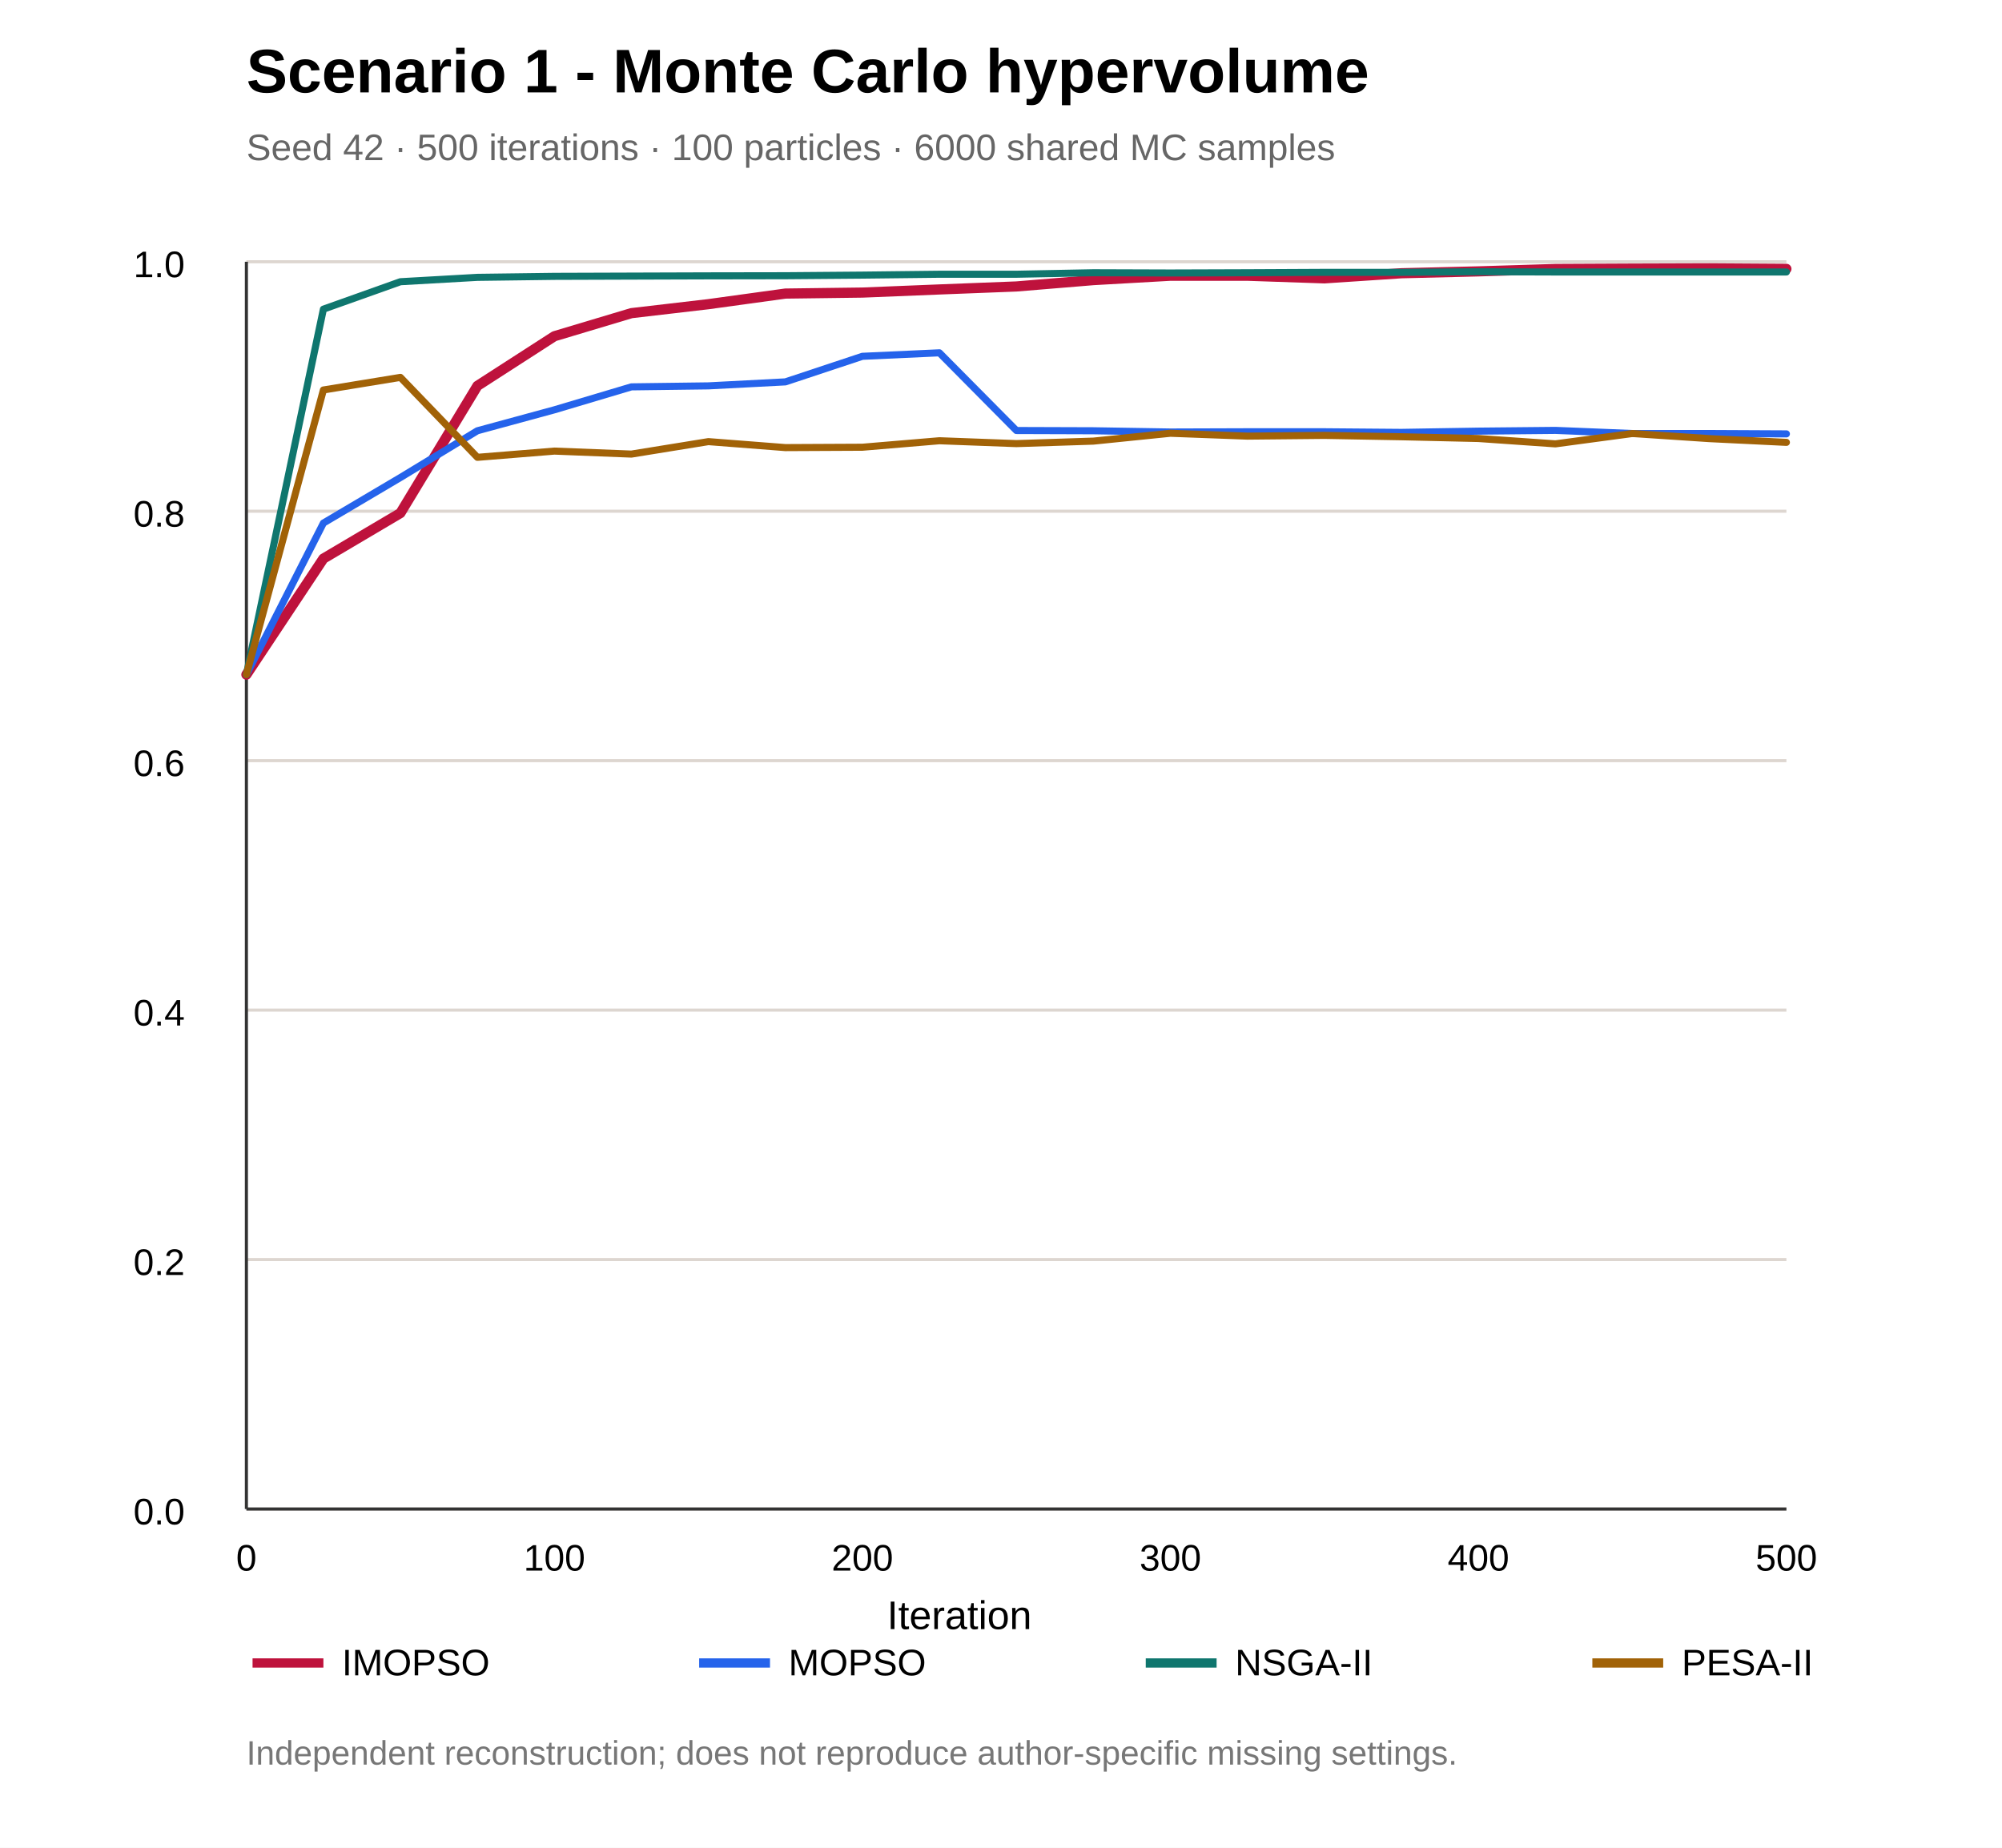
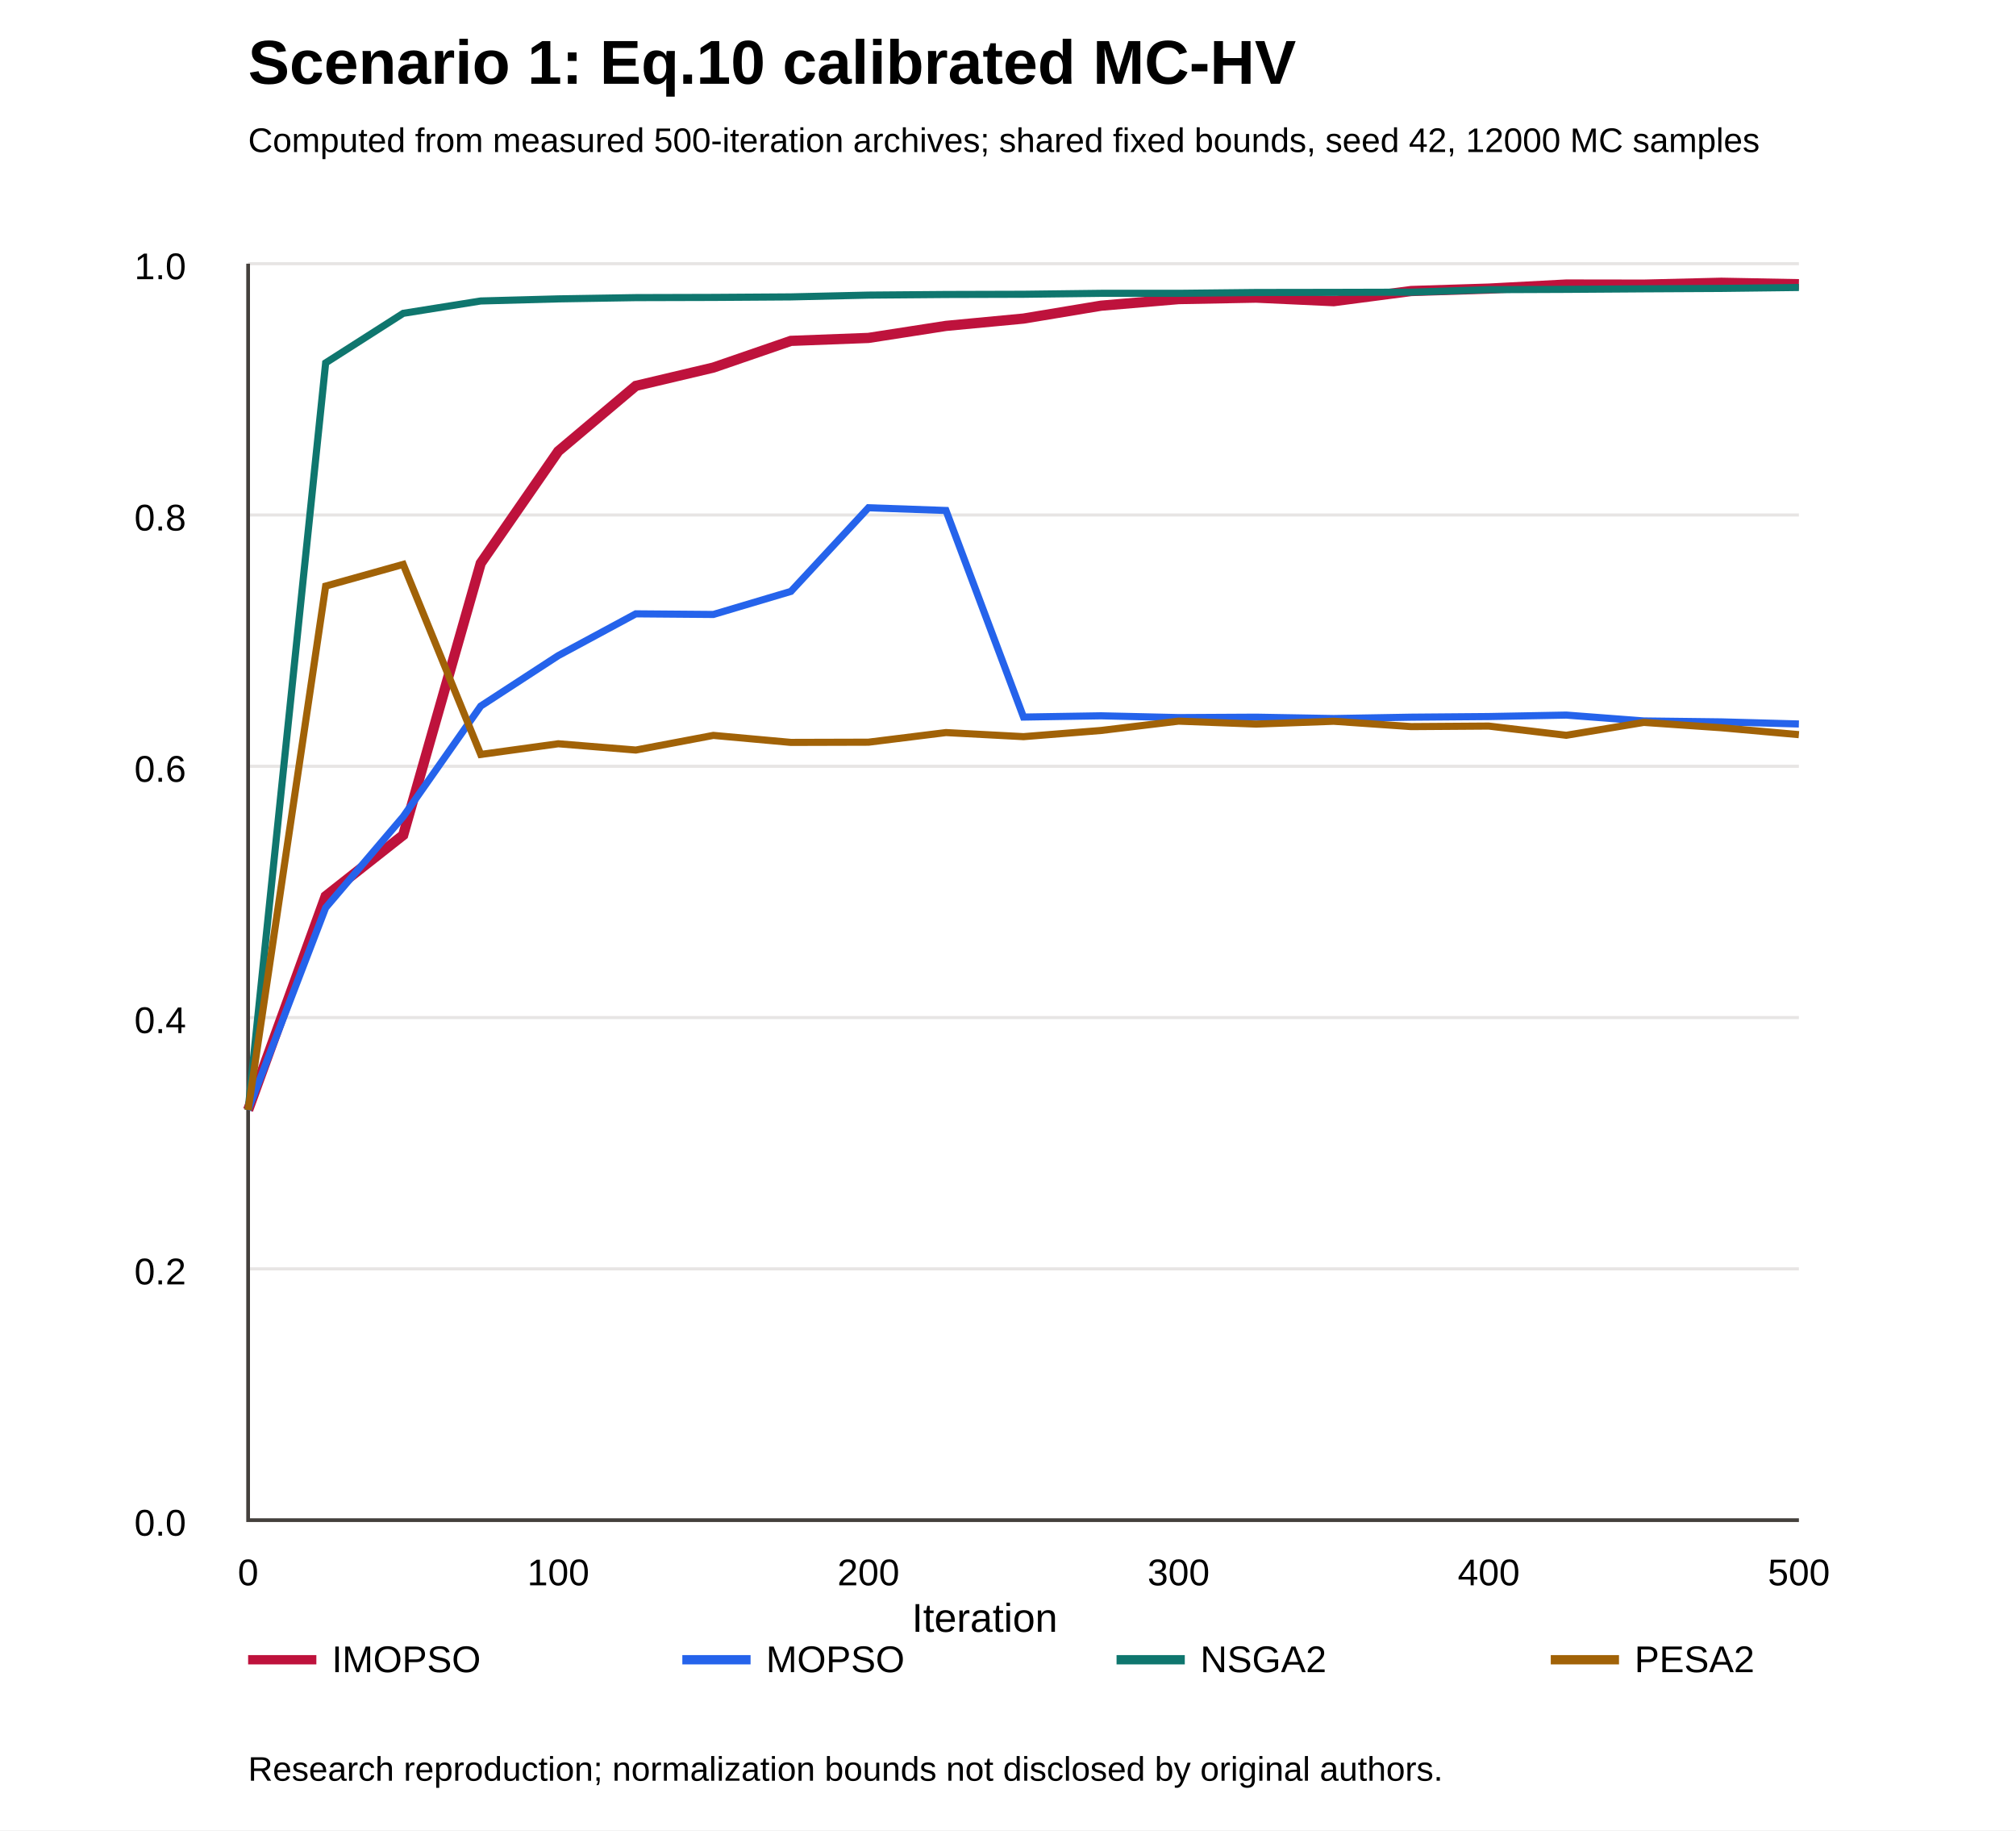
- <svg xmlns="http://www.w3.org/2000/svg" viewBox="0 0 650 600">
-   <rect width="650" height="600" fill="#fff" />
-   <text x="80" y="30" font-family="Arial" font-size="20" font-weight="700">Scenario 1 - Monte Carlo hypervolume</text>
-   <text x="80" y="52" font-family="Arial" font-size="12" fill="#666">Seed 42 · 500 iterations · 100 particles · 6000 shared MC samples</text>
-   <line x1="80" y1="490" x2="580" y2="490" stroke="#ddd6d0" />
-   <text x="60" y="495" font-size="12" font-family="Arial" text-anchor="end">0.0</text>
-   <line x1="80" y1="409" x2="580" y2="409" stroke="#ddd6d0" />
-   <text x="60" y="414" font-size="12" font-family="Arial" text-anchor="end">0.2</text>
-   <line x1="80" y1="328" x2="580" y2="328" stroke="#ddd6d0" />
-   <text x="60" y="333" font-size="12" font-family="Arial" text-anchor="end">0.4</text>
-   <line x1="80" y1="247" x2="580" y2="247" stroke="#ddd6d0" />
-   <text x="60" y="252" font-size="12" font-family="Arial" text-anchor="end">0.6</text>
-   <line x1="80" y1="166" x2="580" y2="166" stroke="#ddd6d0" />
-   <text x="60" y="171" font-size="12" font-family="Arial" text-anchor="end">0.8</text>
-   <line x1="80" y1="85" x2="580" y2="85" stroke="#ddd6d0" />
-   <text x="60" y="90" font-size="12" font-family="Arial" text-anchor="end">1.0</text>
-   <line x1="80" y1="85" x2="80" y2="490" stroke="#333" />
-   <line x1="80" y1="490" x2="580" y2="490" stroke="#333" />
-   <polyline fill="none" points="80,219.055 105,181.39 130,166.608 155,125.298 180,109.178 205,101.686 230,98.77 255,95.327 280,95.004 305,93.991 330,93.019 355,90.954 380,89.536 405,89.536 430,90.387 455,88.726 480,88.119 505,87.349 530,87.227 555,87.147 580,87.309" stroke="#be123c" stroke-width="3.3" stroke-linecap="round" stroke-linejoin="round" />
-   <polyline fill="none" points="80,219.055 105,169.848 130,155.065 155,139.877 180,133.074 205,125.621 230,125.298 255,124.002 280,115.699 305,114.565 330,139.796 355,139.877 380,140.282 405,140.202 430,140.202 455,140.404 480,139.999 505,139.756 530,140.769 555,140.769 580,140.89" stroke="#2563eb" stroke-width="2.3" stroke-linecap="round" stroke-linejoin="round" />
-   <polyline fill="none" points="80,219.055 105,100.39 130,91.48 155,90.062 180,89.739 205,89.657 230,89.577 255,89.536 280,89.334 305,89.05 330,89.05 355,88.564 380,88.645 405,88.564 430,88.442 455,88.442 480,88.24 505,88.321 530,88.321 555,88.321 580,88.321" stroke="#0f766e" stroke-width="2.3" stroke-linecap="round" stroke-linejoin="round" />
-   <polyline fill="none" points="80,219.055 105,126.634 130,122.543 155,148.504 180,146.479 205,147.451 230,143.401 255,145.345 280,145.224 305,143.118 330,144.049 355,143.239 380,140.688 405,141.619 430,141.376 455,141.822 480,142.389 505,144.13 530,140.769 555,142.429 580,143.644" stroke="#a16207" stroke-width="2.3" stroke-linecap="round" stroke-linejoin="round" />
-   <text x="80" y="510" text-anchor="middle" font-size="12" font-family="Arial">0</text>
-   <text x="180" y="510" text-anchor="middle" font-size="12" font-family="Arial">100</text>
-   <text x="280" y="510" text-anchor="middle" font-size="12" font-family="Arial">200</text>
-   <text x="380" y="510" text-anchor="middle" font-size="12" font-family="Arial">300</text>
-   <text x="480" y="510" text-anchor="middle" font-size="12" font-family="Arial">400</text>
-   <text x="580" y="510" text-anchor="middle" font-size="12" font-family="Arial">500</text>
-   <text x="288" y="529" font-family="Arial" font-size="13">Iteration</text>
-   <line x1="82" y1="540" x2="105" y2="540" stroke="#be123c" stroke-width="3" />
-   <text x="111" y="544" font-family="Arial" font-size="12">IMOPSO</text>
-   <line x1="227" y1="540" x2="250" y2="540" stroke="#2563eb" stroke-width="3" />
-   <text x="256" y="544" font-family="Arial" font-size="12">MOPSO</text>
-   <line x1="372" y1="540" x2="395" y2="540" stroke="#0f766e" stroke-width="3" />
-   <text x="401" y="544" font-family="Arial" font-size="12">NSGA-II</text>
-   <line x1="517" y1="540" x2="540" y2="540" stroke="#a16207" stroke-width="3" />
-   <text x="546" y="544" font-family="Arial" font-size="12">PESA-II</text>
-   <text x="80" y="573" font-family="Arial" font-size="11" fill="#777">Independent reconstruction; does not reproduce author-specific missing settings.</text>
+ <svg xmlns="http://www.w3.org/2000/svg" viewBox="0 0 650 590">
+   <rect width="650" height="590" fill="white" />
+   <text x="80" y="27" font-family="Arial" font-size="20" font-weight="bold">Scenario 1: Eq.10 calibrated MC-HV</text>
+   <text x="80" y="49" font-family="Arial" font-size="11">Computed from measured 500-iteration archives; shared fixed bounds, seed 42, 12000 MC samples</text>
+   <line x1="80" y1="490" x2="580" y2="490" stroke="#e7e5e4" />
+   <text x="60" y="495" font-family="Arial" font-size="12" text-anchor="end">0.0</text>
+   <line x1="80" y1="409" x2="580" y2="409" stroke="#e7e5e4" />
+   <text x="60" y="414" font-family="Arial" font-size="12" text-anchor="end">0.2</text>
+   <line x1="80" y1="328" x2="580" y2="328" stroke="#e7e5e4" />
+   <text x="60" y="333" font-family="Arial" font-size="12" text-anchor="end">0.4</text>
+   <line x1="80" y1="247" x2="580" y2="247" stroke="#e7e5e4" />
+   <text x="60" y="252" font-family="Arial" font-size="12" text-anchor="end">0.6</text>
+   <line x1="80" y1="166" x2="580" y2="166" stroke="#e7e5e4" />
+   <text x="60" y="171" font-family="Arial" font-size="12" text-anchor="end">0.8</text>
+   <line x1="80" y1="85" x2="580" y2="85" stroke="#e7e5e4" />
+   <text x="60" y="90" font-family="Arial" font-size="12" text-anchor="end">1.0</text>
+   <path d="M80 85 V490 H580" fill="none" stroke="#44403c" stroke-width="1.2" />
+   <polyline fill="none" stroke="#be123c" stroke-width="3.3" points="80,357.800 105,288.885 130,269.174 155,181.560 180,145.446 205,124.386 230,118.481 255,109.875 280,108.927 305,105.048 330,102.686 355,98.535 380,96.409 405,95.935 430,97.081 455,93.809 480,93.031 505,91.715 530,91.751 555,91.144 580,91.614" />
+   <polyline fill="none" stroke="#2563eb" stroke-width="2.3" points="80,357.800 105,292.595 130,263.232 155,227.592 180,211.328 205,197.861 230,198.064 255,190.636 280,163.671 305,164.550 330,231.136 355,230.731 380,231.306 405,231.173 430,231.610 455,231.173 480,230.970 505,230.496 530,232.388 555,232.691 580,233.364" />
+   <polyline fill="none" stroke="#0f766e" stroke-width="2.3" points="80,357.800 105,116.963 130,100.998 155,97.016 180,96.340 205,95.935 230,95.866 255,95.700 280,95.125 305,94.923 330,94.854 355,94.550 380,94.550 405,94.283 430,94.246 455,94.181 480,93.371 505,93.270 530,93.100 555,92.966 580,92.663" />
+   <polyline fill="none" stroke="#a16207" stroke-width="2.3" points="80,357.800 105,188.915 130,181.929 155,243.185 180,239.742 205,241.767 230,237.045 255,239.305 280,239.236 305,236.134 330,237.450 355,235.458 380,232.452 405,233.400 430,232.489 455,234.210 480,234.040 505,237.009 530,232.857 555,234.579 580,236.806" />
+   <text x="80" y="511" font-family="Arial" font-size="12" text-anchor="middle">0</text>
+   <text x="180" y="511" font-family="Arial" font-size="12" text-anchor="middle">100</text>
+   <text x="280" y="511" font-family="Arial" font-size="12" text-anchor="middle">200</text>
+   <text x="380" y="511" font-family="Arial" font-size="12" text-anchor="middle">300</text>
+   <text x="480" y="511" font-family="Arial" font-size="12" text-anchor="middle">400</text>
+   <text x="580" y="511" font-family="Arial" font-size="12" text-anchor="middle">500</text>
+   <text x="294" y="526" font-family="Arial" font-size="13">Iteration</text>
+   <line x1="80" y1="535" x2="102" y2="535" stroke="#be123c" stroke-width="3" />
+   <text x="107" y="539" font-size="12" font-family="Arial">IMOPSO</text>
+   <line x1="220" y1="535" x2="242" y2="535" stroke="#2563eb" stroke-width="3" />
+   <text x="247" y="539" font-size="12" font-family="Arial">MOPSO</text>
+   <line x1="360" y1="535" x2="382" y2="535" stroke="#0f766e" stroke-width="3" />
+   <text x="387" y="539" font-size="12" font-family="Arial">NSGA2</text>
+   <line x1="500" y1="535" x2="522" y2="535" stroke="#a16207" stroke-width="3" />
+   <text x="527" y="539" font-size="12" font-family="Arial">PESA2</text>
+   <text x="80" y="574" font-family="Arial" font-size="11">Research reproduction; normalization bounds not disclosed by original authors.</text>
</svg>
